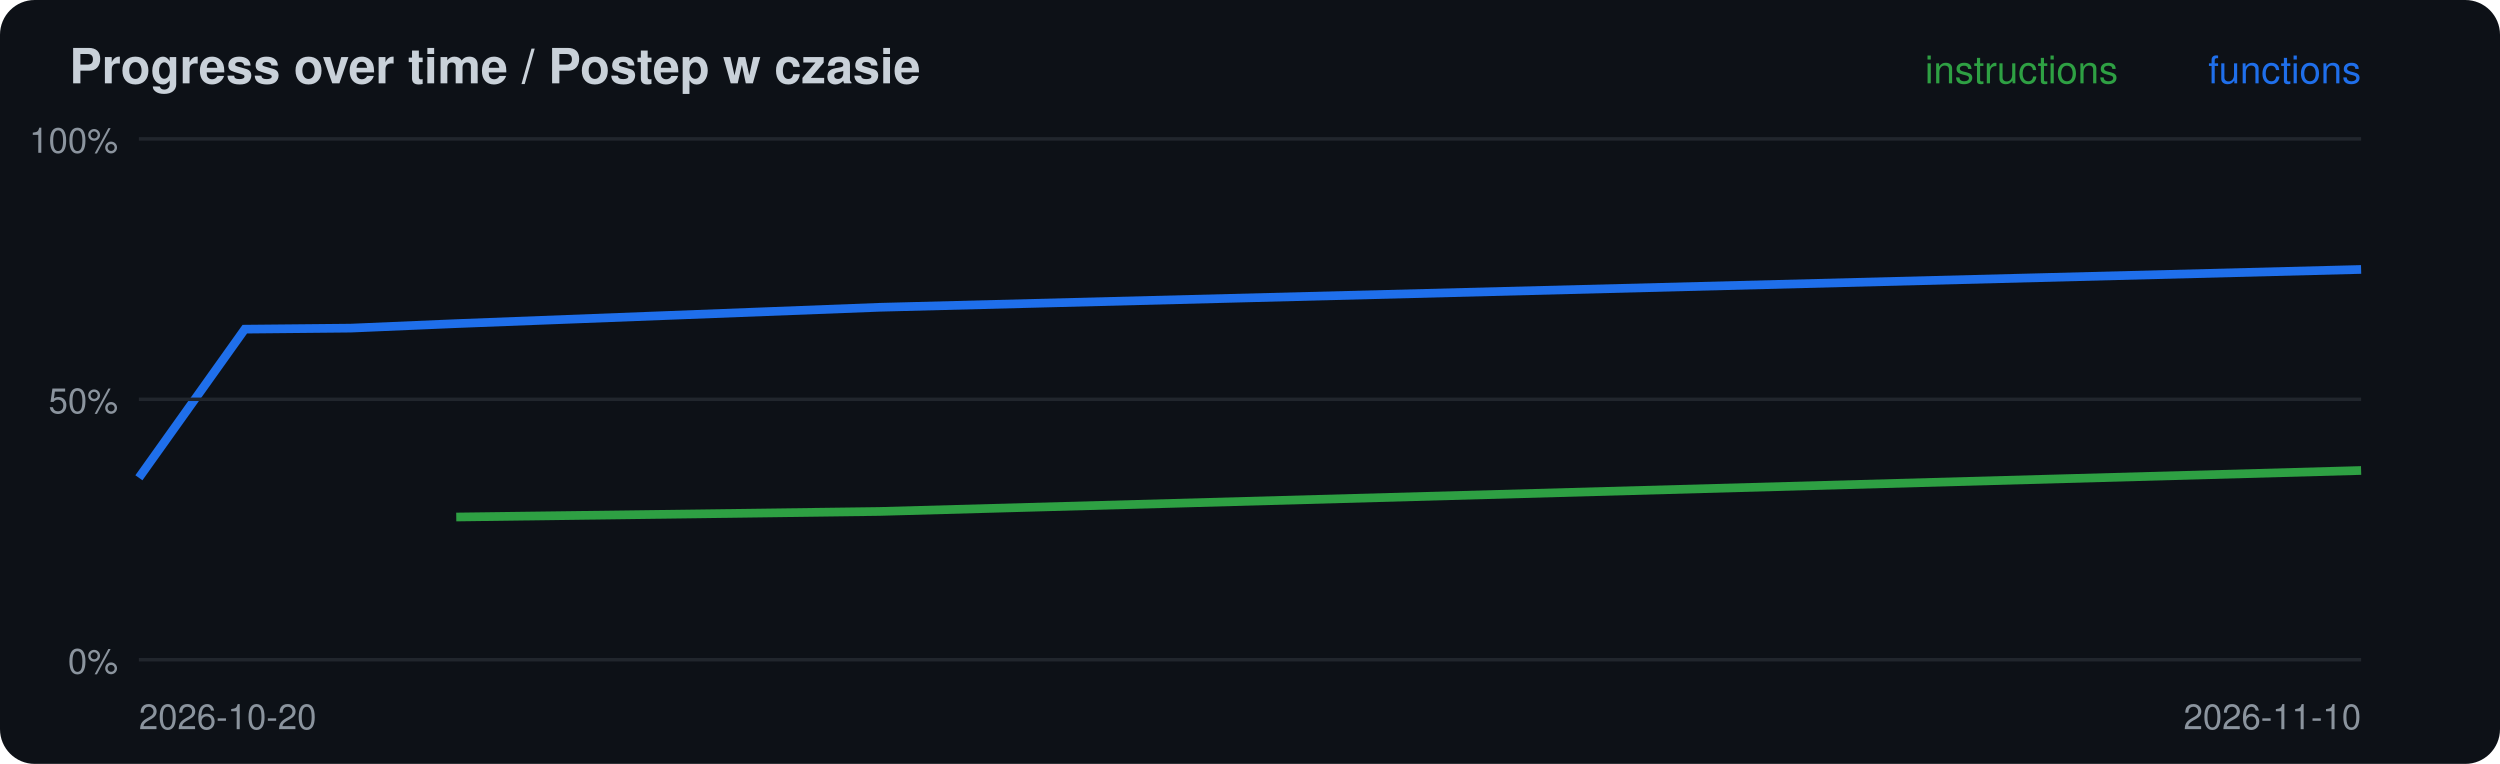
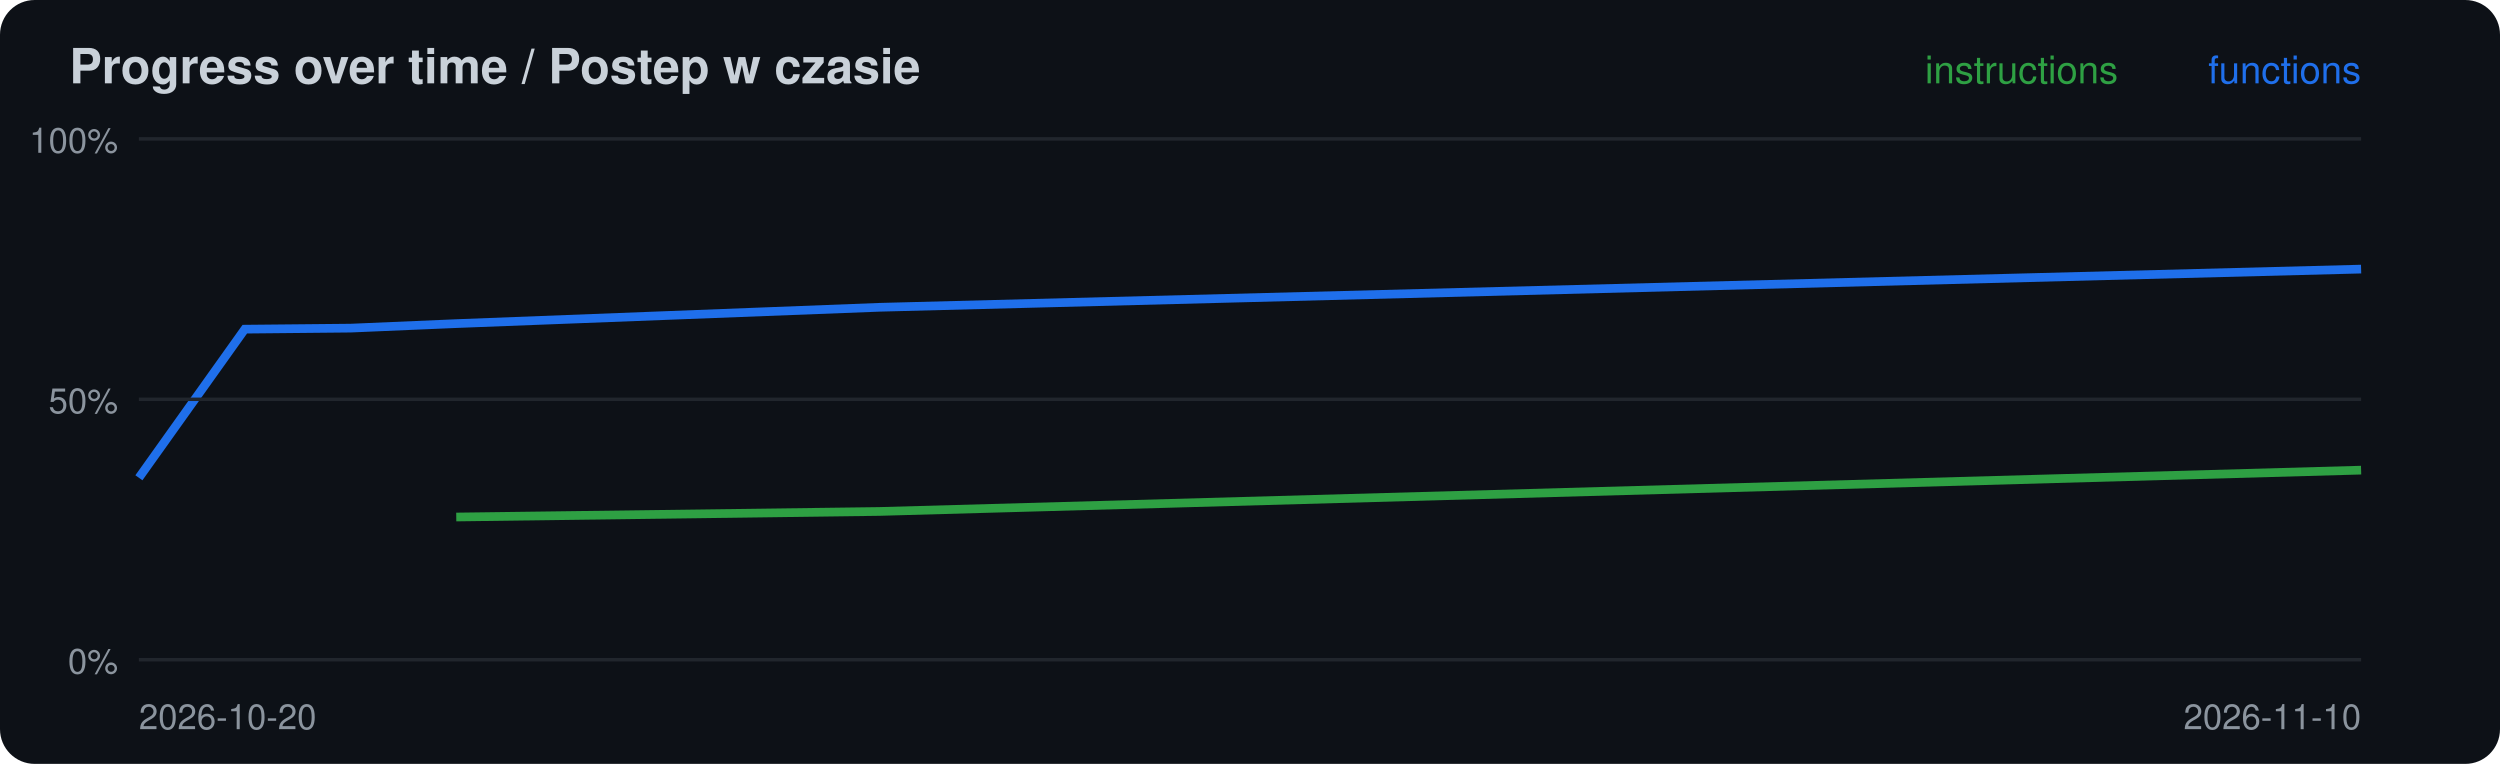
<svg xmlns="http://www.w3.org/2000/svg" width="720" height="220" viewBox="0 0 720 220">
  <rect width="720" height="220" rx="10" fill="#0d1117" />
  <text x="20" y="24" font-family="-apple-system,Segoe UI,Helvetica,Arial,sans-serif" font-size="14" font-weight="600" fill="#c9d1d9">Progress over time / Postep w czasie</text>
-   <polyline points="131.4,148.9 253.3,147.3 680.0,135.5" fill="none" stroke="#2ea043" stroke-width="2.5" />
-   <polyline points="40.0,137.6 70.5,94.8 101.0,94.5 131.4,93.2 253.3,88.5 680.0,77.6" fill="none" stroke="#1f6feb" stroke-width="2.5" />
+   <polyline points="131.4,148.9 253.3,147.3 680.0,135.4" fill="none" stroke="#2ea043" stroke-width="2.5" />
+   <polyline points="40.0,137.6 70.5,94.8 101.0,94.5 131.4,93.2 253.3,88.5 680.0,77.5" fill="none" stroke="#1f6feb" stroke-width="2.5" />
  <line x1="40" x2="680" y1="190.0" y2="190.0" stroke="#21262d" />
  <text x="34" y="194.0" font-family="-apple-system,Segoe UI,Helvetica,Arial,sans-serif" font-size="10" fill="#8b949e" text-anchor="end">0%</text>
  <line x1="40" x2="680" y1="115.0" y2="115.0" stroke="#21262d" />
  <text x="34" y="119.0" font-family="-apple-system,Segoe UI,Helvetica,Arial,sans-serif" font-size="10" fill="#8b949e" text-anchor="end">50%</text>
  <line x1="40" x2="680" y1="40.0" y2="40.0" stroke="#21262d" />
  <text x="34" y="44.0" font-family="-apple-system,Segoe UI,Helvetica,Arial,sans-serif" font-size="10" fill="#8b949e" text-anchor="end">100%</text>
  <text x="40" y="210" font-family="-apple-system,Segoe UI,Helvetica,Arial,sans-serif" font-size="10" fill="#8b949e">2026-10-20</text>
  <text x="680" y="24" font-family="-apple-system,Segoe UI,Helvetica,Arial,sans-serif" font-size="11" fill="#1f6feb" text-anchor="end">functions</text>
  <text x="610" y="24" font-family="-apple-system,Segoe UI,Helvetica,Arial,sans-serif" font-size="11" fill="#2ea043" text-anchor="end">instructions</text>
  <text x="680" y="210" font-family="-apple-system,Segoe UI,Helvetica,Arial,sans-serif" font-size="10" fill="#8b949e" text-anchor="end">2026-11-10</text>
</svg>
